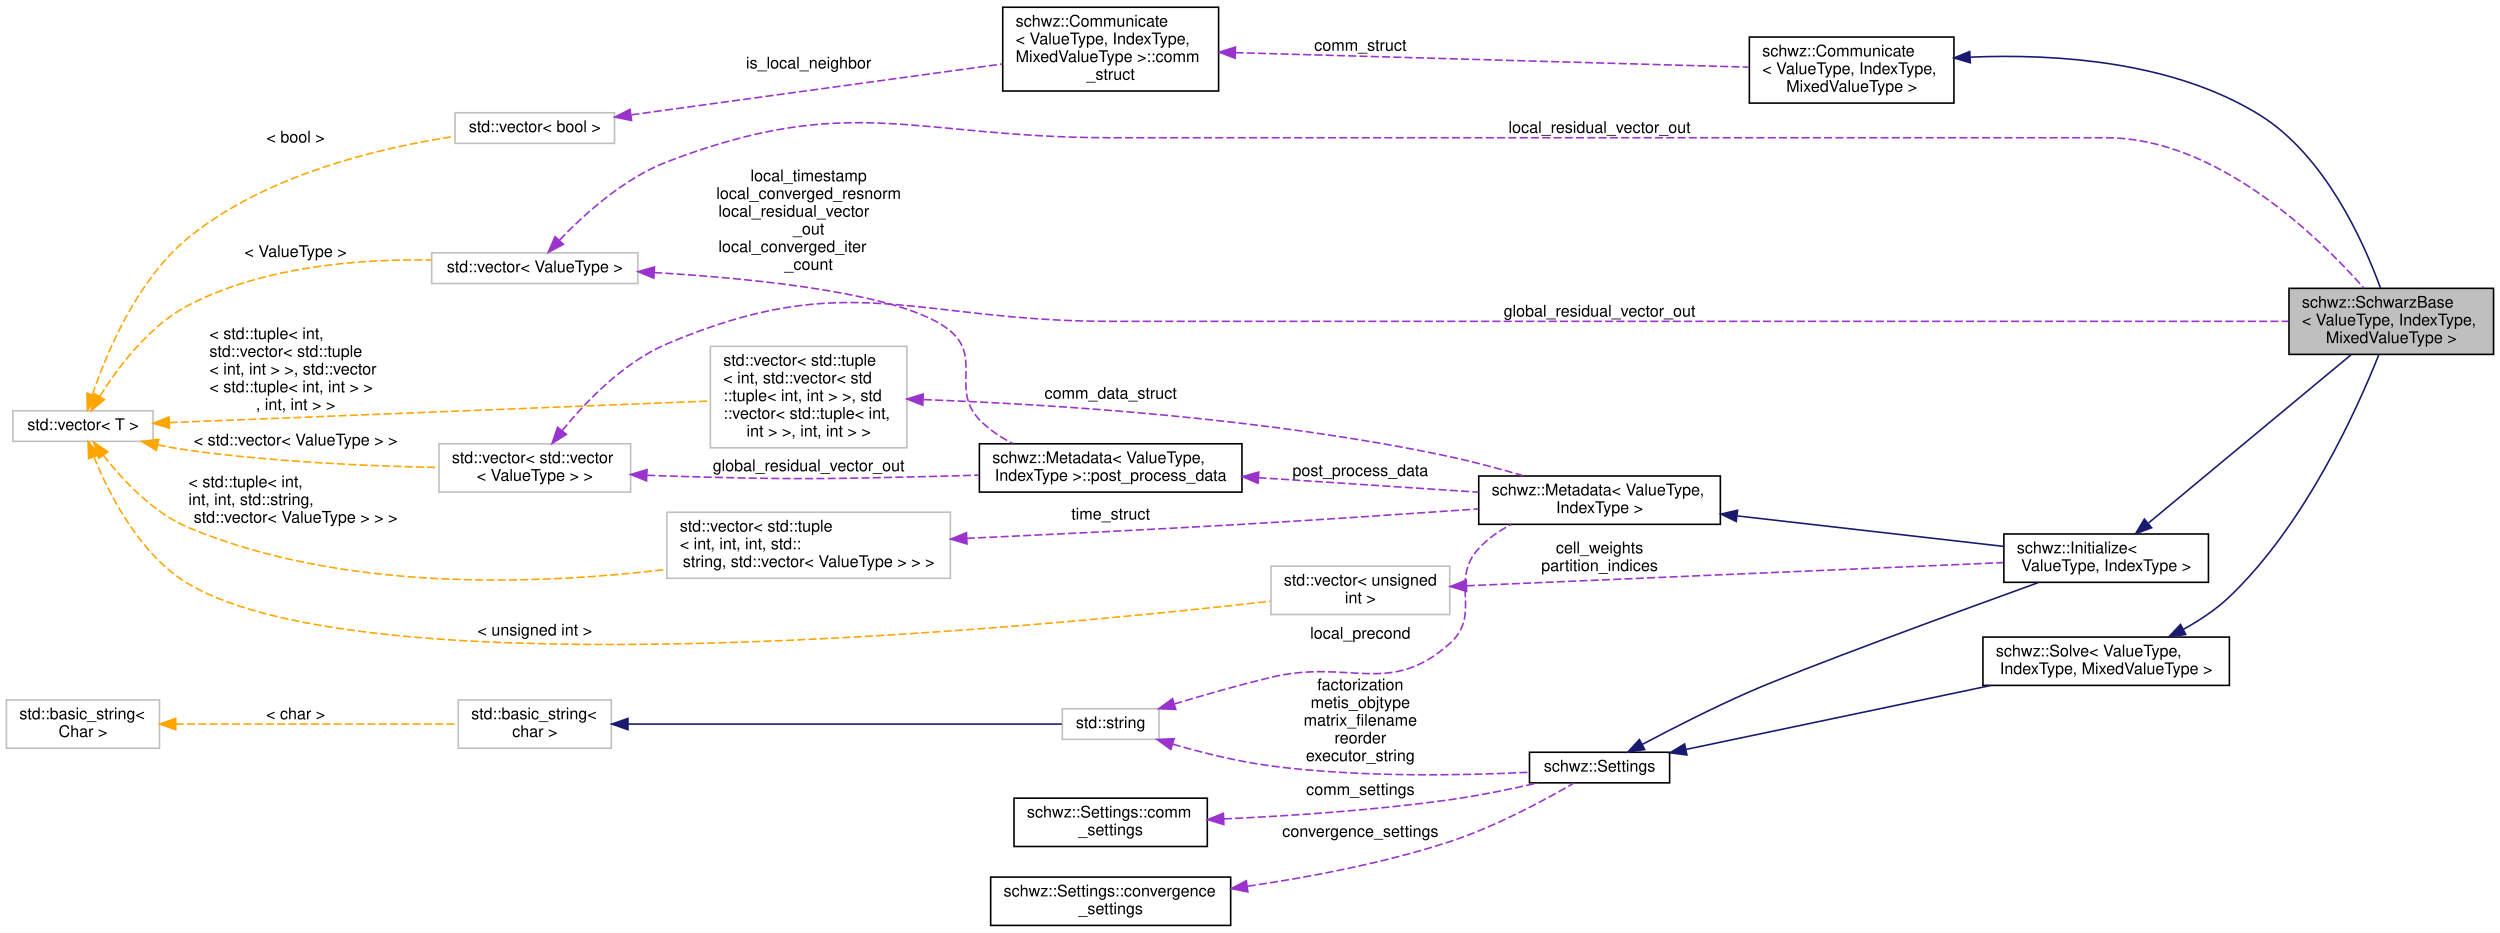
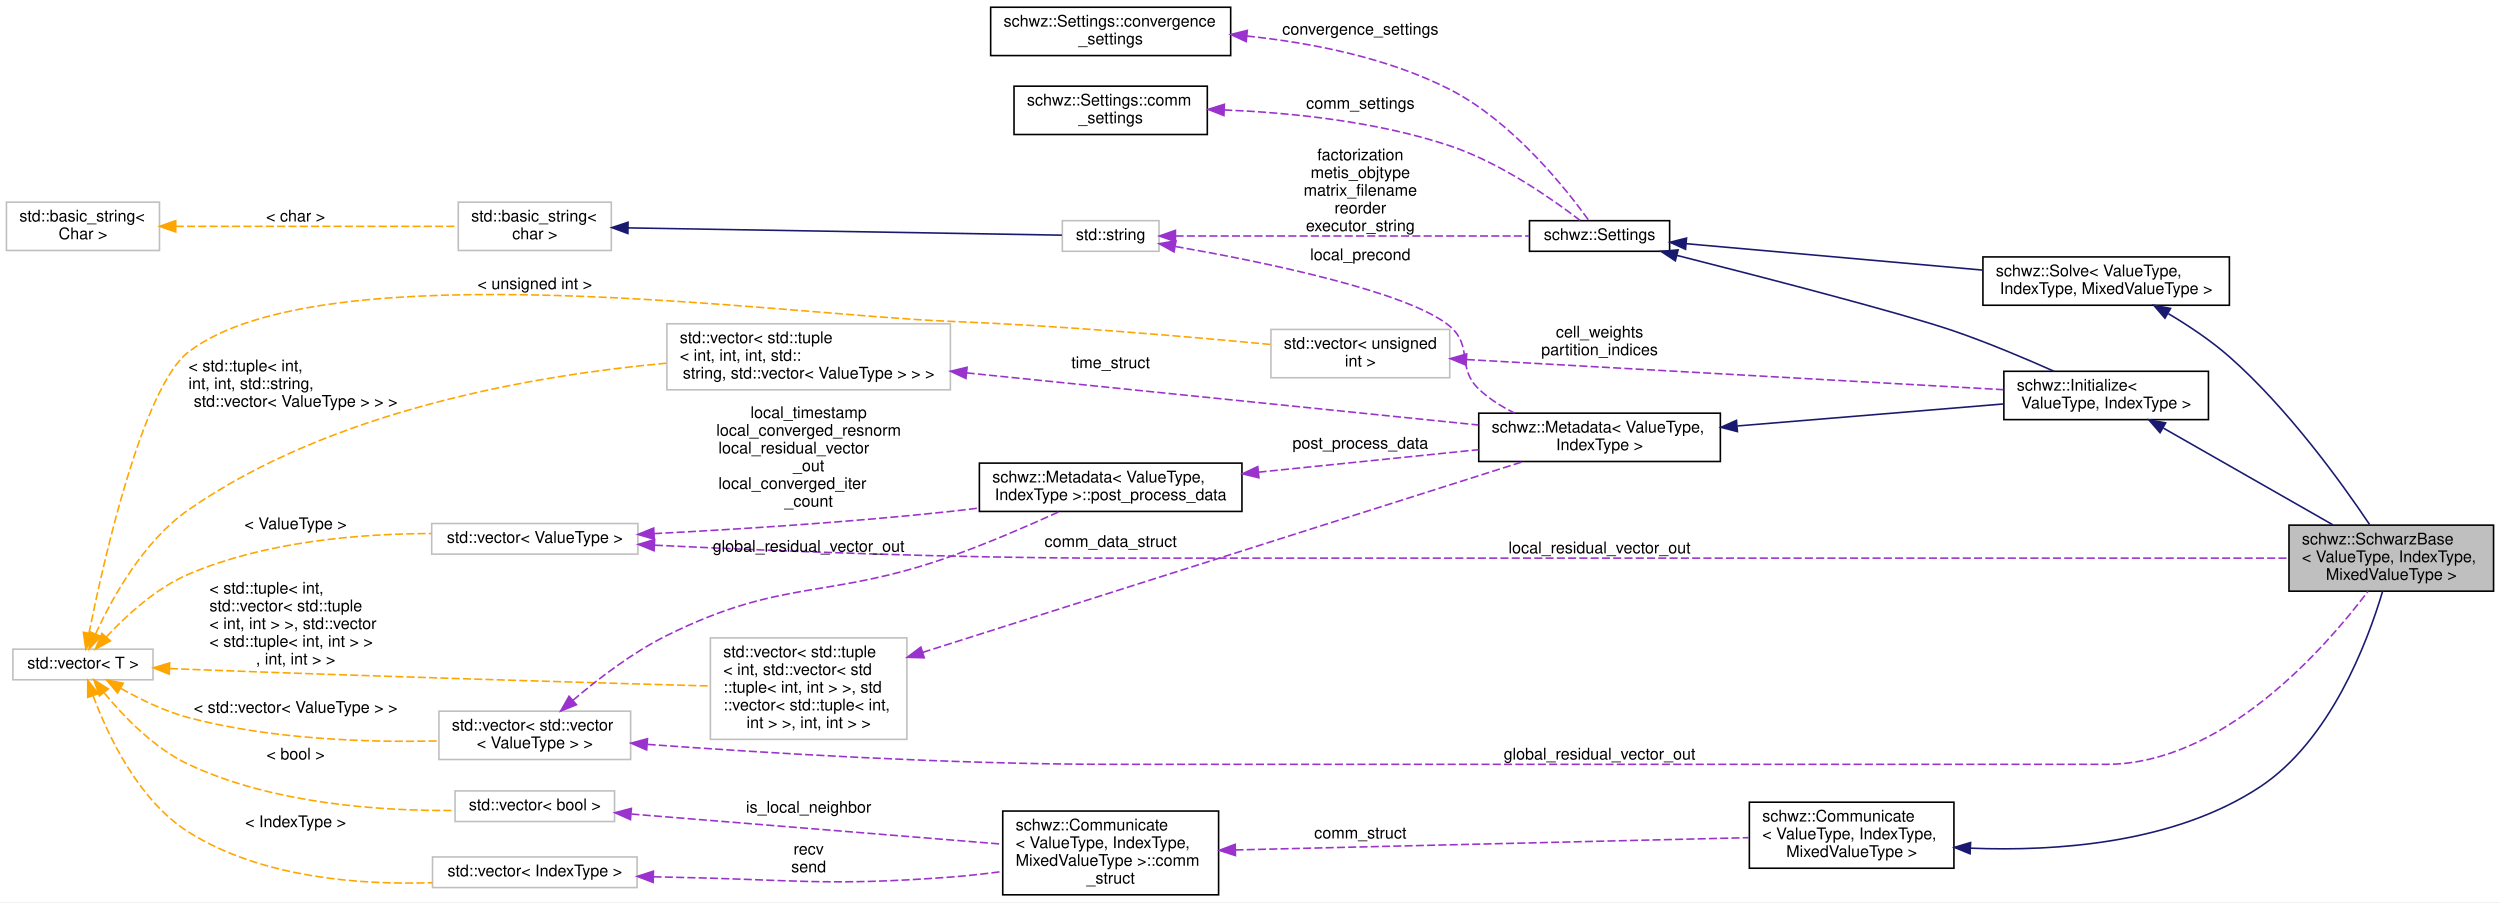
- <svg xmlns="http://www.w3.org/2000/svg" xmlns:xlink="http://www.w3.org/1999/xlink" width="1552pt" height="579pt" viewBox="0.00 0.00 1552.00 579.00">
-   <g id="graph0" class="graph" transform="scale(1 1) rotate(0) translate(4 575)">
-     <polygon fill="#ffffff" stroke="transparent" points="-4,4 -4,-575 1548,-575 1548,4 -4,4" />
+ <svg xmlns="http://www.w3.org/2000/svg" xmlns:xlink="http://www.w3.org/1999/xlink" width="1552pt" height="560pt" viewBox="0.00 0.00 1552.00 560.00">
+   <g id="graph0" class="graph" transform="scale(1 1) rotate(0) translate(4 556)">
+     <polygon fill="#ffffff" stroke="transparent" points="-4,4 -4,-556 1548,-556 1548,4 -4,4" />
    <g id="node1" class="node">
-       <polygon fill="#bfbfbf" stroke="#000000" points="1417,-355 1417,-396 1544,-396 1544,-355 1417,-355" />
-       <text text-anchor="start" x="1425" y="-384" font-family="Helvetica,sans-Serif" font-size="10.00" fill="#000000">schwz::SchwarzBase</text>
-       <text text-anchor="start" x="1425" y="-373" font-family="Helvetica,sans-Serif" font-size="10.00" fill="#000000">&lt; ValueType, IndexType,</text>
-       <text text-anchor="middle" x="1480.5" y="-362" font-family="Helvetica,sans-Serif" font-size="10.00" fill="#000000"> MixedValueType &gt;</text>
+       <polygon fill="#bfbfbf" stroke="#000000" points="1417,-189 1417,-230 1544,-230 1544,-189 1417,-189" />
+       <text text-anchor="start" x="1425" y="-218" font-family="Helvetica,sans-Serif" font-size="10.00" fill="#000000">schwz::SchwarzBase</text>
+       <text text-anchor="start" x="1425" y="-207" font-family="Helvetica,sans-Serif" font-size="10.00" fill="#000000">&lt; ValueType, IndexType,</text>
+       <text text-anchor="middle" x="1480.5" y="-196" font-family="Helvetica,sans-Serif" font-size="10.00" fill="#000000"> MixedValueType &gt;</text>
    </g>
    <g id="node2" class="node">
      <g id="a_node2">
        <a xlink:href="classschwz_1_1Initialize.html" target="_top" xlink:title="The initialization class that provides methods for initialization of the solver. ">
-           <polygon fill="#ffffff" stroke="#000000" points="1240,-213.5 1240,-243.5 1367,-243.5 1367,-213.5 1240,-213.5" />
-           <text text-anchor="start" x="1248" y="-231.5" font-family="Helvetica,sans-Serif" font-size="10.00" fill="#000000">schwz::Initialize&lt;</text>
-           <text text-anchor="middle" x="1303.5" y="-220.5" font-family="Helvetica,sans-Serif" font-size="10.00" fill="#000000"> ValueType, IndexType &gt;</text>
+           <polygon fill="#ffffff" stroke="#000000" points="1240,-295.5 1240,-325.5 1367,-325.5 1367,-295.5 1240,-295.5" />
+           <text text-anchor="start" x="1248" y="-313.5" font-family="Helvetica,sans-Serif" font-size="10.00" fill="#000000">schwz::Initialize&lt;</text>
+           <text text-anchor="middle" x="1303.5" y="-302.5" font-family="Helvetica,sans-Serif" font-size="10.00" fill="#000000"> ValueType, IndexType &gt;</text>
        </a>
      </g>
    </g>
    <g id="edge1" class="edge">
-       <path fill="none" stroke="#191970" d="M1329.84,-250.375C1363.765,-278.551 1422.307,-327.171 1455.546,-354.776" />
-       <polygon fill="#191970" stroke="#191970" points="1331.705,-247.374 1321.775,-243.678 1327.232,-252.76 1331.705,-247.374" />
+       <path fill="none" stroke="#191970" d="M1339.03,-290.226C1369.605,-272.779 1413.526,-247.717 1444.295,-230.159" />
+       <polygon fill="#191970" stroke="#191970" points="1336.949,-287.383 1329.999,-295.379 1340.419,-293.463 1336.949,-287.383" />
    </g>
    <g id="node3" class="node">
      <g id="a_node3">
        <a xlink:href="structschwz_1_1Settings.html" target="_top" xlink:title="The struct that contains the solver settings and the parameters to be set by the user. ">
-           <polygon fill="#ffffff" stroke="#000000" points="945.5,-89 945.5,-108 1032.5,-108 1032.5,-89 945.5,-89" />
-           <text text-anchor="middle" x="989" y="-96" font-family="Helvetica,sans-Serif" font-size="10.00" fill="#000000">schwz::Settings</text>
+           <polygon fill="#ffffff" stroke="#000000" points="945.5,-400 945.5,-419 1032.5,-419 1032.5,-400 945.5,-400" />
+           <text text-anchor="middle" x="989" y="-407" font-family="Helvetica,sans-Serif" font-size="10.00" fill="#000000">schwz::Settings</text>
        </a>
      </g>
    </g>
    <g id="edge2" class="edge">
-       <path fill="none" stroke="#191970" d="M1015.508,-112.872C1033.915,-122.609 1059.144,-135.478 1082,-145.5 1115.002,-159.971 1206.855,-193.609 1261.358,-213.333" />
-       <polygon fill="#191970" stroke="#191970" points="1017.023,-109.713 1006.552,-108.097 1013.73,-115.89 1017.023,-109.713" />
-     </g>
-     <g id="node20" class="node">
-       <g id="a_node20">
+       <path fill="none" stroke="#191970" d="M1037.025,-397.45C1091.663,-383.594 1177.405,-361.365 1209,-350.5 1230.059,-343.258 1253.083,-333.552 1271.132,-325.514" />
+       <polygon fill="#191970" stroke="#191970" points="1036.04,-394.088 1027.205,-399.935 1037.758,-400.875 1036.04,-394.088" />
+     </g>
+     <g id="node21" class="node">
+       <g id="a_node21">
        <a xlink:href="classschwz_1_1Solve.html" target="_top" xlink:title="The Solver class the provides the solver and the convergence checking methods. ">
-           <polygon fill="#ffffff" stroke="#000000" points="1227,-149.5 1227,-179.5 1380,-179.5 1380,-149.5 1227,-149.5" />
-           <text text-anchor="start" x="1235" y="-167.5" font-family="Helvetica,sans-Serif" font-size="10.00" fill="#000000">schwz::Solve&lt; ValueType,</text>
-           <text text-anchor="middle" x="1303.5" y="-156.5" font-family="Helvetica,sans-Serif" font-size="10.00" fill="#000000"> IndexType, MixedValueType &gt;</text>
-         </a>
-       </g>
-     </g>
-     <g id="edge26" class="edge">
-       <path fill="none" stroke="#191970" d="M1042.775,-109.785C1094.89,-120.722 1174.273,-137.381 1231.754,-149.444" />
-       <polygon fill="#191970" stroke="#191970" points="1043.236,-106.305 1032.73,-107.677 1041.798,-113.156 1043.236,-106.305" />
+           <polygon fill="#ffffff" stroke="#000000" points="1227,-366.5 1227,-396.5 1380,-396.5 1380,-366.5 1227,-366.5" />
+           <text text-anchor="start" x="1235" y="-384.5" font-family="Helvetica,sans-Serif" font-size="10.00" fill="#000000">schwz::Solve&lt; ValueType,</text>
+           <text text-anchor="middle" x="1303.5" y="-373.5" font-family="Helvetica,sans-Serif" font-size="10.00" fill="#000000"> IndexType, MixedValueType &gt;</text>
+         </a>
+       </g>
+     </g>
+     <g id="edge28" class="edge">
+       <path fill="none" stroke="#191970" d="M1042.819,-404.709C1093.476,-400.199 1169.869,-393.397 1226.879,-388.322" />
+       <polygon fill="#191970" stroke="#191970" points="1042.38,-401.234 1032.73,-405.607 1043.001,-408.206 1042.38,-401.234" />
    </g>
    <g id="node4" class="node">
      <g id="a_node4">
        <a xlink:href="structschwz_1_1Settings_1_1comm__settings.html" target="_top" xlink:title="The settings for the various available communication paradigms. ">
-           <polygon fill="#ffffff" stroke="#000000" points="625.5,-49.5 625.5,-79.5 745.5,-79.5 745.5,-49.5 625.5,-49.5" />
-           <text text-anchor="start" x="633.5" y="-67.5" font-family="Helvetica,sans-Serif" font-size="10.00" fill="#000000">schwz::Settings::comm</text>
-           <text text-anchor="middle" x="685.5" y="-56.5" font-family="Helvetica,sans-Serif" font-size="10.00" fill="#000000">_settings</text>
+           <polygon fill="#ffffff" stroke="#000000" points="625.5,-472.5 625.5,-502.5 745.5,-502.5 745.5,-472.5 625.5,-472.5" />
+           <text text-anchor="start" x="633.5" y="-490.5" font-family="Helvetica,sans-Serif" font-size="10.00" fill="#000000">schwz::Settings::comm</text>
+           <text text-anchor="middle" x="685.5" y="-479.5" font-family="Helvetica,sans-Serif" font-size="10.00" fill="#000000">_settings</text>
        </a>
      </g>
    </g>
    <g id="edge3" class="edge">
-       <path fill="none" stroke="#9a32cd" stroke-dasharray="5,2" d="M755.794,-66.618C796.831,-68.491 849.521,-71.992 896,-78.5 914.154,-81.042 934.05,-85.14 950.764,-88.966" />
-       <polygon fill="#9a32cd" stroke="#9a32cd" points="755.765,-63.114 745.622,-66.176 755.461,-70.107 755.765,-63.114" />
-       <text text-anchor="middle" x="840.5" y="-81.5" font-family="Helvetica,sans-Serif" font-size="10.00" fill="#000000"> comm_settings</text>
+       <path fill="none" stroke="#9a32cd" stroke-dasharray="5,2" d="M756.005,-487.753C797.676,-486.046 850.935,-480.588 896,-465.5 927.633,-454.909 959.982,-432.193 976.934,-419.182" />
+       <polygon fill="#9a32cd" stroke="#9a32cd" points="755.818,-484.257 745.945,-488.102 756.061,-491.253 755.818,-484.257" />
+       <text text-anchor="middle" x="840.5" y="-488.5" font-family="Helvetica,sans-Serif" font-size="10.00" fill="#000000"> comm_settings</text>
    </g>
    <g id="node5" class="node">
      <g id="a_node5">
        <a xlink:title="STL class. ">
-           <polygon fill="#ffffff" stroke="#bfbfbf" points="655.5,-116 655.5,-135 715.5,-135 715.5,-116 655.5,-116" />
-           <text text-anchor="middle" x="685.5" y="-123" font-family="Helvetica,sans-Serif" font-size="10.00" fill="#000000">std::string</text>
+           <polygon fill="#ffffff" stroke="#bfbfbf" points="655.5,-400 655.5,-419 715.5,-419 715.5,-400 655.5,-400" />
+           <text text-anchor="middle" x="685.5" y="-407" font-family="Helvetica,sans-Serif" font-size="10.00" fill="#000000">std::string</text>
        </a>
      </g>
    </g>
    <g id="edge4" class="edge">
-       <path fill="none" stroke="#9a32cd" stroke-dasharray="5,2" d="M723.993,-113.035C742.266,-107.741 764.536,-102.18 785,-99.5 839.958,-92.301 903.961,-93.53 945.41,-95.573" />
-       <polygon fill="#9a32cd" stroke="#9a32cd" points="722.873,-109.717 714.29,-115.928 724.873,-116.425 722.873,-109.717" />
-       <text text-anchor="middle" x="840.5" y="-146.5" font-family="Helvetica,sans-Serif" font-size="10.00" fill="#000000"> factorization</text>
-       <text text-anchor="middle" x="840.5" y="-135.5" font-family="Helvetica,sans-Serif" font-size="10.00" fill="#000000">metis_objtype</text>
-       <text text-anchor="middle" x="840.5" y="-124.5" font-family="Helvetica,sans-Serif" font-size="10.00" fill="#000000">matrix_filename</text>
-       <text text-anchor="middle" x="840.5" y="-113.5" font-family="Helvetica,sans-Serif" font-size="10.00" fill="#000000">reorder</text>
-       <text text-anchor="middle" x="840.5" y="-102.5" font-family="Helvetica,sans-Serif" font-size="10.00" fill="#000000">executor_string</text>
+       <path fill="none" stroke="#9a32cd" stroke-dasharray="5,2" d="M725.786,-409.5C782.776,-409.5 886.528,-409.5 945.314,-409.5" />
+       <polygon fill="#9a32cd" stroke="#9a32cd" points="725.71,-406 715.71,-409.5 725.71,-413 725.71,-406" />
+       <text text-anchor="middle" x="840.5" y="-456.5" font-family="Helvetica,sans-Serif" font-size="10.00" fill="#000000"> factorization</text>
+       <text text-anchor="middle" x="840.5" y="-445.5" font-family="Helvetica,sans-Serif" font-size="10.00" fill="#000000">metis_objtype</text>
+       <text text-anchor="middle" x="840.5" y="-434.5" font-family="Helvetica,sans-Serif" font-size="10.00" fill="#000000">matrix_filename</text>
+       <text text-anchor="middle" x="840.5" y="-423.5" font-family="Helvetica,sans-Serif" font-size="10.00" fill="#000000">reorder</text>
+       <text text-anchor="middle" x="840.5" y="-412.5" font-family="Helvetica,sans-Serif" font-size="10.00" fill="#000000">executor_string</text>
    </g>
    <g id="node9" class="node">
      <g id="a_node9">
        <a xlink:href="structschwz_1_1Metadata.html" target="_top" xlink:title="The solver metadata struct. ">
-           <polygon fill="#ffffff" stroke="#000000" points="914,-249.5 914,-279.5 1064,-279.5 1064,-249.5 914,-249.5" />
-           <text text-anchor="start" x="922" y="-267.5" font-family="Helvetica,sans-Serif" font-size="10.00" fill="#000000">schwz::Metadata&lt; ValueType,</text>
-           <text text-anchor="middle" x="989" y="-256.5" font-family="Helvetica,sans-Serif" font-size="10.00" fill="#000000"> IndexType &gt;</text>
+           <polygon fill="#ffffff" stroke="#000000" points="914,-269.5 914,-299.5 1064,-299.5 1064,-269.5 914,-269.5" />
+           <text text-anchor="start" x="922" y="-287.5" font-family="Helvetica,sans-Serif" font-size="10.00" fill="#000000">schwz::Metadata&lt; ValueType,</text>
+           <text text-anchor="middle" x="989" y="-276.5" font-family="Helvetica,sans-Serif" font-size="10.00" fill="#000000"> IndexType &gt;</text>
        </a>
      </g>
    </g>
    <g id="edge11" class="edge">
-       <path fill="none" stroke="#9a32cd" stroke-dasharray="5,2" d="M725.013,-137.969C743.176,-143.455 765.069,-149.722 785,-154.5 833.825,-166.205 858.614,-141.987 896,-175.5 916.414,-193.799 895.449,-214.314 914,-234.5 919.599,-240.592 926.6,-245.47 934.061,-249.369" />
-       <polygon fill="#9a32cd" stroke="#9a32cd" points="725.928,-134.589 715.342,-135.017 723.884,-141.284 725.928,-134.589" />
-       <text text-anchor="middle" x="840.5" y="-178.5" font-family="Helvetica,sans-Serif" font-size="10.00" fill="#000000"> local_precond</text>
+       <path fill="none" stroke="#9a32cd" stroke-dasharray="5,2" d="M725.778,-402.976C779.371,-393.604 870.358,-375.063 896,-353.5 910.611,-341.213 900.155,-327.644 914,-314.5 920.407,-308.417 928.203,-303.511 936.316,-299.571" />
+       <polygon fill="#9a32cd" stroke="#9a32cd" points="724.851,-399.584 715.588,-404.727 726.036,-406.483 724.851,-399.584" />
+       <text text-anchor="middle" x="840.5" y="-394.5" font-family="Helvetica,sans-Serif" font-size="10.00" fill="#000000"> local_precond</text>
    </g>
    <g id="node6" class="node">
-       <polygon fill="#ffffff" stroke="#bfbfbf" points="280.5,-110.5 280.5,-140.5 375.5,-140.5 375.5,-110.5 280.5,-110.5" />
-       <text text-anchor="start" x="288.5" y="-128.5" font-family="Helvetica,sans-Serif" font-size="10.00" fill="#000000">std::basic_string&lt;</text>
-       <text text-anchor="middle" x="328" y="-117.5" font-family="Helvetica,sans-Serif" font-size="10.00" fill="#000000"> char &gt;</text>
+       <polygon fill="#ffffff" stroke="#bfbfbf" points="280.5,-400.5 280.5,-430.5 375.5,-430.5 375.5,-400.5 280.5,-400.5" />
+       <text text-anchor="start" x="288.5" y="-418.5" font-family="Helvetica,sans-Serif" font-size="10.00" fill="#000000">std::basic_string&lt;</text>
+       <text text-anchor="middle" x="328" y="-407.5" font-family="Helvetica,sans-Serif" font-size="10.00" fill="#000000"> char &gt;</text>
    </g>
    <g id="edge5" class="edge">
-       <path fill="none" stroke="#191970" d="M385.845,-125.5C462.709,-125.5 595.715,-125.5 655.211,-125.5" />
-       <polygon fill="#191970" stroke="#191970" points="385.843,-122 375.843,-125.5 385.843,-129 385.843,-122" />
+       <path fill="none" stroke="#191970" d="M385.845,-414.529C462.709,-413.239 595.715,-411.007 655.211,-410.008" />
+       <polygon fill="#191970" stroke="#191970" points="385.783,-411.03 375.843,-414.697 385.9,-418.029 385.783,-411.03" />
    </g>
    <g id="node7" class="node">
      <g id="a_node7">
        <a xlink:title="STL class. ">
-           <polygon fill="#ffffff" stroke="#bfbfbf" points="0,-110.5 0,-140.5 95,-140.5 95,-110.5 0,-110.5" />
-           <text text-anchor="start" x="8" y="-128.5" font-family="Helvetica,sans-Serif" font-size="10.00" fill="#000000">std::basic_string&lt;</text>
-           <text text-anchor="middle" x="47.5" y="-117.5" font-family="Helvetica,sans-Serif" font-size="10.00" fill="#000000"> Char &gt;</text>
+           <polygon fill="#ffffff" stroke="#bfbfbf" points="0,-400.5 0,-430.5 95,-430.5 95,-400.5 0,-400.5" />
+           <text text-anchor="start" x="8" y="-418.5" font-family="Helvetica,sans-Serif" font-size="10.00" fill="#000000">std::basic_string&lt;</text>
+           <text text-anchor="middle" x="47.5" y="-407.5" font-family="Helvetica,sans-Serif" font-size="10.00" fill="#000000"> Char &gt;</text>
        </a>
      </g>
    </g>
    <g id="edge6" class="edge">
-       <path fill="none" stroke="#ffa500" stroke-dasharray="5,2" d="M105.094,-125.5C156.777,-125.5 231.742,-125.5 280.184,-125.5" />
-       <polygon fill="#ffa500" stroke="#ffa500" points="105.083,-122 95.083,-125.5 105.083,-129 105.083,-122" />
-       <text text-anchor="middle" x="179.5" y="-128.5" font-family="Helvetica,sans-Serif" font-size="10.00" fill="#000000"> &lt; char &gt;</text>
+       <path fill="none" stroke="#ffa500" stroke-dasharray="5,2" d="M105.094,-415.5C156.777,-415.5 231.742,-415.5 280.184,-415.5" />
+       <polygon fill="#ffa500" stroke="#ffa500" points="105.083,-412 95.083,-415.5 105.083,-419 105.083,-412" />
+       <text text-anchor="middle" x="179.5" y="-418.5" font-family="Helvetica,sans-Serif" font-size="10.00" fill="#000000"> &lt; char &gt;</text>
    </g>
    <g id="node8" class="node">
      <g id="a_node8">
        <a xlink:href="structschwz_1_1Settings_1_1convergence__settings.html" target="_top" xlink:title="The various convergence settings available. ">
-           <polygon fill="#ffffff" stroke="#000000" points="611,-.5 611,-30.5 760,-30.5 760,-.5 611,-.5" />
-           <text text-anchor="start" x="619" y="-18.5" font-family="Helvetica,sans-Serif" font-size="10.00" fill="#000000">schwz::Settings::convergence</text>
-           <text text-anchor="middle" x="685.5" y="-7.5" font-family="Helvetica,sans-Serif" font-size="10.00" fill="#000000">_settings</text>
+           <polygon fill="#ffffff" stroke="#000000" points="611,-521.5 611,-551.5 760,-551.5 760,-521.5 611,-521.5" />
+           <text text-anchor="start" x="619" y="-539.5" font-family="Helvetica,sans-Serif" font-size="10.00" fill="#000000">schwz::Settings::convergence</text>
+           <text text-anchor="middle" x="685.5" y="-528.5" font-family="Helvetica,sans-Serif" font-size="10.00" fill="#000000">_settings</text>
        </a>
      </g>
    </g>
    <g id="edge7" class="edge">
-       <path fill="none" stroke="#9a32cd" stroke-dasharray="5,2" d="M770.552,-24.822C809.431,-30.506 855.702,-39.295 896,-52.5 924.415,-61.811 955.083,-78.389 973.135,-88.894" />
-       <polygon fill="#9a32cd" stroke="#9a32cd" points="770.708,-21.309 760.316,-23.371 769.726,-28.24 770.708,-21.309" />
-       <text text-anchor="middle" x="840.5" y="-55.5" font-family="Helvetica,sans-Serif" font-size="10.00" fill="#000000"> convergence_settings</text>
+       <path fill="none" stroke="#9a32cd" stroke-dasharray="5,2" d="M770.032,-533.636C810.011,-529.448 857.338,-520.234 896,-500.5 935.234,-480.474 968.658,-438.157 982.358,-419.127" />
+       <polygon fill="#9a32cd" stroke="#9a32cd" points="769.656,-530.156 760.036,-534.596 770.325,-537.124 769.656,-530.156" />
+       <text text-anchor="middle" x="840.5" y="-534.5" font-family="Helvetica,sans-Serif" font-size="10.00" fill="#000000"> convergence_settings</text>
    </g>
    <g id="edge8" class="edge">
-       <path fill="none" stroke="#191970" d="M1074.579,-254.704C1126.763,-248.731 1192.342,-241.224 1239.92,-235.778" />
-       <polygon fill="#191970" stroke="#191970" points="1073.868,-251.262 1064.331,-255.877 1074.664,-258.217 1073.868,-251.262" />
+       <path fill="none" stroke="#191970" d="M1074.579,-291.575C1126.763,-295.889 1192.342,-301.31 1239.92,-305.244" />
+       <polygon fill="#191970" stroke="#191970" points="1074.585,-288.063 1064.331,-290.728 1074.008,-295.04 1074.585,-288.063" />
    </g>
    <g id="node10" class="node">
-       <polygon fill="#ffffff" stroke="#bfbfbf" points="410,-216 410,-257 586,-257 586,-216 410,-216" />
-       <text text-anchor="start" x="418" y="-245" font-family="Helvetica,sans-Serif" font-size="10.00" fill="#000000">std::vector&lt; std::tuple</text>
-       <text text-anchor="start" x="418" y="-234" font-family="Helvetica,sans-Serif" font-size="10.00" fill="#000000">&lt; int, int, int, std::</text>
-       <text text-anchor="middle" x="498" y="-223" font-family="Helvetica,sans-Serif" font-size="10.00" fill="#000000">string, std::vector&lt; ValueType &gt; &gt; &gt;</text>
+       <polygon fill="#ffffff" stroke="#bfbfbf" points="410,-314 410,-355 586,-355 586,-314 410,-314" />
+       <text text-anchor="start" x="418" y="-343" font-family="Helvetica,sans-Serif" font-size="10.00" fill="#000000">std::vector&lt; std::tuple</text>
+       <text text-anchor="start" x="418" y="-332" font-family="Helvetica,sans-Serif" font-size="10.00" fill="#000000">&lt; int, int, int, std::</text>
+       <text text-anchor="middle" x="498" y="-321" font-family="Helvetica,sans-Serif" font-size="10.00" fill="#000000">string, std::vector&lt; ValueType &gt; &gt; &gt;</text>
    </g>
    <g id="edge9" class="edge">
-       <path fill="none" stroke="#9a32cd" stroke-dasharray="5,2" d="M596.186,-240.792C647.156,-243.136 710.44,-246.223 767,-249.5 815.881,-252.332 870.78,-256.037 913.754,-259.056" />
-       <polygon fill="#9a32cd" stroke="#9a32cd" points="596.311,-237.295 586.161,-240.334 595.991,-244.287 596.311,-237.295" />
-       <text text-anchor="middle" x="685.5" y="-252.5" font-family="Helvetica,sans-Serif" font-size="10.00" fill="#000000"> time_struct</text>
+       <path fill="none" stroke="#9a32cd" stroke-dasharray="5,2" d="M596.107,-324.51C689.675,-314.981 828.599,-300.834 913.731,-292.165" />
+       <polygon fill="#9a32cd" stroke="#9a32cd" points="595.658,-321.037 586.064,-325.532 596.367,-328.001 595.658,-321.037" />
+       <text text-anchor="middle" x="685.5" y="-327.5" font-family="Helvetica,sans-Serif" font-size="10.00" fill="#000000"> time_struct</text>
    </g>
    <g id="node11" class="node">
      <g id="a_node11">
        <a xlink:title="STL class. ">
-           <polygon fill="#ffffff" stroke="#bfbfbf" points="4,-301 4,-320 91,-320 91,-301 4,-301" />
-           <text text-anchor="middle" x="47.5" y="-308" font-family="Helvetica,sans-Serif" font-size="10.00" fill="#000000">std::vector&lt; T &gt;</text>
+           <polygon fill="#ffffff" stroke="#bfbfbf" points="4,-134 4,-153 91,-153 91,-134 4,-134" />
+           <text text-anchor="middle" x="47.5" y="-141" font-family="Helvetica,sans-Serif" font-size="10.00" fill="#000000">std::vector&lt; T &gt;</text>
        </a>
      </g>
    </g>
    <g id="edge10" class="edge">
-       <path fill="none" stroke="#ffa500" stroke-dasharray="5,2" d="M60.165,-292.391C71.905,-277.287 90.865,-256.787 113,-247.5 208.419,-207.466 329.161,-211.813 409.744,-221.514" />
-       <polygon fill="#ffa500" stroke="#ffa500" points="57.269,-290.421 54.117,-300.536 62.889,-294.594 57.269,-290.421" />
-       <text text-anchor="start" x="113" y="-272.5" font-family="Helvetica,sans-Serif" font-size="10.00" fill="#000000"> &lt; std::tuple&lt; int,</text>
-       <text text-anchor="start" x="113" y="-261.5" font-family="Helvetica,sans-Serif" font-size="10.00" fill="#000000"> int, int, std::string,</text>
-       <text text-anchor="middle" x="179.5" y="-250.5" font-family="Helvetica,sans-Serif" font-size="10.00" fill="#000000"> std::vector&lt; ValueType &gt; &gt; &gt;</text>
+       <path fill="none" stroke="#ffa500" stroke-dasharray="5,2" d="M55.312,-162.408C65.371,-184.357 84.959,-220.027 113,-239.5 201.779,-301.152 326.469,-322.915 409.632,-330.527" />
+       <polygon fill="#ffa500" stroke="#ffa500" points="58.469,-160.89 51.255,-153.131 52.056,-163.696 58.469,-160.89" />
+       <text text-anchor="start" x="113" y="-325.5" font-family="Helvetica,sans-Serif" font-size="10.00" fill="#000000"> &lt; std::tuple&lt; int,</text>
+       <text text-anchor="start" x="113" y="-314.5" font-family="Helvetica,sans-Serif" font-size="10.00" fill="#000000"> int, int, std::string,</text>
+       <text text-anchor="middle" x="179.5" y="-303.5" font-family="Helvetica,sans-Serif" font-size="10.00" fill="#000000"> std::vector&lt; ValueType &gt; &gt; &gt;</text>
    </g>
    <g id="node13" class="node">
-       <polygon fill="#ffffff" stroke="#bfbfbf" points="264,-399 264,-418 392,-418 392,-399 264,-399" />
-       <text text-anchor="middle" x="328" y="-406" font-family="Helvetica,sans-Serif" font-size="10.00" fill="#000000">std::vector&lt; ValueType &gt;</text>
+       <polygon fill="#ffffff" stroke="#bfbfbf" points="264,-212 264,-231 392,-231 392,-212 264,-212" />
+       <text text-anchor="middle" x="328" y="-219" font-family="Helvetica,sans-Serif" font-size="10.00" fill="#000000">std::vector&lt; ValueType &gt;</text>
    </g>
    <g id="edge14" class="edge">
-       <path fill="none" stroke="#ffa500" stroke-dasharray="5,2" d="M57.984,-329.022C69.14,-346.801 88.544,-372.776 113,-385.5 159.456,-409.67 219.124,-414.328 263.811,-413.562" />
-       <polygon fill="#ffa500" stroke="#ffa500" points="60.796,-326.905 52.655,-320.124 54.79,-330.501 60.796,-326.905" />
-       <text text-anchor="middle" x="179.5" y="-415.5" font-family="Helvetica,sans-Serif" font-size="10.00" fill="#000000"> &lt; ValueType &gt;</text>
+       <path fill="none" stroke="#ffa500" stroke-dasharray="5,2" d="M61.916,-160.494C74.085,-173.567 92.728,-190.817 113,-199.5 160.77,-219.96 219.781,-224.721 263.888,-224.781" />
+       <polygon fill="#ffa500" stroke="#ffa500" points="64.495,-158.127 55.219,-153.008 59.278,-162.795 64.495,-158.127" />
+       <text text-anchor="middle" x="179.5" y="-227.5" font-family="Helvetica,sans-Serif" font-size="10.00" fill="#000000"> &lt; ValueType &gt;</text>
    </g>
    <g id="node14" class="node">
-       <polygon fill="#ffffff" stroke="#bfbfbf" points="268.5,-269.5 268.5,-299.5 387.5,-299.5 387.5,-269.5 268.5,-269.5" />
-       <text text-anchor="start" x="276.5" y="-287.5" font-family="Helvetica,sans-Serif" font-size="10.00" fill="#000000">std::vector&lt; std::vector</text>
-       <text text-anchor="middle" x="328" y="-276.5" font-family="Helvetica,sans-Serif" font-size="10.00" fill="#000000">&lt; ValueType &gt; &gt;</text>
+       <polygon fill="#ffffff" stroke="#bfbfbf" points="268.5,-84.5 268.5,-114.5 387.5,-114.5 387.5,-84.5 268.5,-84.5" />
+       <text text-anchor="start" x="276.5" y="-102.5" font-family="Helvetica,sans-Serif" font-size="10.00" fill="#000000">std::vector&lt; std::vector</text>
+       <text text-anchor="middle" x="328" y="-91.5" font-family="Helvetica,sans-Serif" font-size="10.00" fill="#000000">&lt; ValueType &gt; &gt;</text>
    </g>
    <g id="edge16" class="edge">
-       <path fill="none" stroke="#ffa500" stroke-dasharray="5,2" d="M93.898,-298.827C100.284,-297.528 106.782,-296.364 113,-295.5 165.197,-288.244 225.118,-285.644 268.42,-284.772" />
-       <polygon fill="#ffa500" stroke="#ffa500" points="93.052,-295.429 84.013,-300.957 94.525,-302.272 93.052,-295.429" />
-       <text text-anchor="middle" x="179.5" y="-298.5" font-family="Helvetica,sans-Serif" font-size="10.00" fill="#000000"> &lt; std::vector&lt; ValueType &gt; &gt;</text>
+       <path fill="none" stroke="#ffa500" stroke-dasharray="5,2" d="M71.069,-128.621C83.132,-121.801 98.334,-114.384 113,-110.5 164.123,-96.96 224.417,-95.027 268.125,-96.007" />
+       <polygon fill="#ffa500" stroke="#ffa500" points="68.976,-125.792 62.138,-133.884 72.53,-131.822 68.976,-125.792" />
+       <text text-anchor="middle" x="179.5" y="-113.5" font-family="Helvetica,sans-Serif" font-size="10.00" fill="#000000"> &lt; std::vector&lt; ValueType &gt; &gt;</text>
    </g>
    <g id="node15" class="node">
-       <polygon fill="#ffffff" stroke="#bfbfbf" points="437,-297 437,-360 559,-360 559,-297 437,-297" />
-       <text text-anchor="start" x="445" y="-348" font-family="Helvetica,sans-Serif" font-size="10.00" fill="#000000">std::vector&lt; std::tuple</text>
-       <text text-anchor="start" x="445" y="-337" font-family="Helvetica,sans-Serif" font-size="10.00" fill="#000000">&lt; int, std::vector&lt; std</text>
-       <text text-anchor="start" x="445" y="-326" font-family="Helvetica,sans-Serif" font-size="10.00" fill="#000000">::tuple&lt; int, int &gt; &gt;, std</text>
-       <text text-anchor="start" x="445" y="-315" font-family="Helvetica,sans-Serif" font-size="10.00" fill="#000000">::vector&lt; std::tuple&lt; int,</text>
-       <text text-anchor="middle" x="498" y="-304" font-family="Helvetica,sans-Serif" font-size="10.00" fill="#000000"> int &gt; &gt;, int, int &gt; &gt;</text>
+       <polygon fill="#ffffff" stroke="#bfbfbf" points="437,-97 437,-160 559,-160 559,-97 437,-97" />
+       <text text-anchor="start" x="445" y="-148" font-family="Helvetica,sans-Serif" font-size="10.00" fill="#000000">std::vector&lt; std::tuple</text>
+       <text text-anchor="start" x="445" y="-137" font-family="Helvetica,sans-Serif" font-size="10.00" fill="#000000">&lt; int, std::vector&lt; std</text>
+       <text text-anchor="start" x="445" y="-126" font-family="Helvetica,sans-Serif" font-size="10.00" fill="#000000">::tuple&lt; int, int &gt; &gt;, std</text>
+       <text text-anchor="start" x="445" y="-115" font-family="Helvetica,sans-Serif" font-size="10.00" fill="#000000">::vector&lt; std::tuple&lt; int,</text>
+       <text text-anchor="middle" x="498" y="-104" font-family="Helvetica,sans-Serif" font-size="10.00" fill="#000000"> int &gt; &gt;, int, int &gt; &gt;</text>
    </g>
    <g id="edge18" class="edge">
-       <path fill="none" stroke="#ffa500" stroke-dasharray="5,2" d="M101.232,-312.647C185.525,-316.015 348.344,-322.52 436.947,-326.061" />
-       <polygon fill="#ffa500" stroke="#ffa500" points="101.237,-309.144 91.105,-312.242 100.957,-316.139 101.237,-309.144" />
-       <text text-anchor="start" x="126" y="-364.5" font-family="Helvetica,sans-Serif" font-size="10.00" fill="#000000"> &lt; std::tuple&lt; int,</text>
-       <text text-anchor="start" x="126" y="-353.5" font-family="Helvetica,sans-Serif" font-size="10.00" fill="#000000"> std::vector&lt; std::tuple</text>
-       <text text-anchor="start" x="126" y="-342.5" font-family="Helvetica,sans-Serif" font-size="10.00" fill="#000000">&lt; int, int &gt; &gt;, std::vector</text>
-       <text text-anchor="start" x="126" y="-331.5" font-family="Helvetica,sans-Serif" font-size="10.00" fill="#000000">&lt; std::tuple&lt; int, int &gt; &gt;</text>
-       <text text-anchor="middle" x="179.5" y="-320.5" font-family="Helvetica,sans-Serif" font-size="10.00" fill="#000000">, int, int &gt; &gt;</text>
+       <path fill="none" stroke="#ffa500" stroke-dasharray="5,2" d="M101.493,-140.965C105.386,-140.801 109.253,-140.644 113,-140.5 227.435,-136.096 361.051,-132.214 436.978,-130.127" />
+       <polygon fill="#ffa500" stroke="#ffa500" points="101.024,-137.482 91.185,-141.41 101.327,-144.475 101.024,-137.482" />
+       <text text-anchor="start" x="126" y="-187.5" font-family="Helvetica,sans-Serif" font-size="10.00" fill="#000000"> &lt; std::tuple&lt; int,</text>
+       <text text-anchor="start" x="126" y="-176.5" font-family="Helvetica,sans-Serif" font-size="10.00" fill="#000000"> std::vector&lt; std::tuple</text>
+       <text text-anchor="start" x="126" y="-165.5" font-family="Helvetica,sans-Serif" font-size="10.00" fill="#000000">&lt; int, int &gt; &gt;, std::vector</text>
+       <text text-anchor="start" x="126" y="-154.5" font-family="Helvetica,sans-Serif" font-size="10.00" fill="#000000">&lt; std::tuple&lt; int, int &gt; &gt;</text>
+       <text text-anchor="middle" x="179.5" y="-143.5" font-family="Helvetica,sans-Serif" font-size="10.00" fill="#000000">, int, int &gt; &gt;</text>
    </g>
    <g id="node16" class="node">
-       <polygon fill="#ffffff" stroke="#bfbfbf" points="785,-193.5 785,-223.5 896,-223.5 896,-193.5 785,-193.5" />
-       <text text-anchor="start" x="793" y="-211.5" font-family="Helvetica,sans-Serif" font-size="10.00" fill="#000000">std::vector&lt; unsigned</text>
-       <text text-anchor="middle" x="840.5" y="-200.5" font-family="Helvetica,sans-Serif" font-size="10.00" fill="#000000"> int &gt;</text>
+       <polygon fill="#ffffff" stroke="#bfbfbf" points="785,-321.5 785,-351.5 896,-351.5 896,-321.5 785,-321.5" />
+       <text text-anchor="start" x="793" y="-339.5" font-family="Helvetica,sans-Serif" font-size="10.00" fill="#000000">std::vector&lt; unsigned</text>
+       <text text-anchor="middle" x="840.5" y="-328.5" font-family="Helvetica,sans-Serif" font-size="10.00" fill="#000000"> int &gt;</text>
    </g>
    <g id="edge20" class="edge">
-       <path fill="none" stroke="#ffa500" stroke-dasharray="5,2" d="M54.289,-291.435C63.612,-268.359 82.75,-230.377 113,-212.5 225.949,-145.751 634.687,-184.704 784.749,-201.759" />
-       <polygon fill="#ffa500" stroke="#ffa500" points="50.987,-290.272 50.691,-300.863 57.527,-292.768 50.987,-290.272" />
-       <text text-anchor="middle" x="328" y="-180.5" font-family="Helvetica,sans-Serif" font-size="10.00" fill="#000000"> &lt; unsigned int &gt;</text>
+       <path fill="none" stroke="#ffa500" stroke-dasharray="5,2" d="M51.226,-162.909C60.228,-207.608 84.532,-315.654 113,-337.5 196.455,-401.542 480.885,-360.624 586,-356.5 654.644,-353.807 733.462,-347.043 784.97,-342.125" />
+       <polygon fill="#ffa500" stroke="#ffa500" points="54.641,-162.136 49.274,-153.001 47.773,-163.489 54.641,-162.136" />
+       <text text-anchor="middle" x="328" y="-376.5" font-family="Helvetica,sans-Serif" font-size="10.00" fill="#000000"> &lt; unsigned int &gt;</text>
    </g>
    <g id="node19" class="node">
-       <polygon fill="#ffffff" stroke="#bfbfbf" points="278.5,-486 278.5,-505 377.5,-505 377.5,-486 278.5,-486" />
-       <text text-anchor="middle" x="328" y="-493" font-family="Helvetica,sans-Serif" font-size="10.00" fill="#000000">std::vector&lt; bool &gt;</text>
+       <polygon fill="#ffffff" stroke="#bfbfbf" points="264.5,-5 264.5,-24 391.5,-24 391.5,-5 264.5,-5" />
+       <text text-anchor="middle" x="328" y="-12" font-family="Helvetica,sans-Serif" font-size="10.00" fill="#000000">std::vector&lt; IndexType &gt;</text>
    </g>
    <g id="edge24" class="edge">
-       <path fill="none" stroke="#ffa500" stroke-dasharray="5,2" d="M53.403,-330.113C62.211,-356.095 81.252,-401.649 113,-427.5 160.813,-466.433 231.174,-483.199 278.241,-490.337" />
-       <polygon fill="#ffa500" stroke="#ffa500" points="56.638,-328.74 50.247,-320.29 49.973,-330.881 56.638,-328.74" />
-       <text text-anchor="middle" x="179.5" y="-486.5" font-family="Helvetica,sans-Serif" font-size="10.00" fill="#000000"> &lt; bool &gt;</text>
+       <path fill="none" stroke="#ffa500" stroke-dasharray="5,2" d="M53.788,-124.144C62.759,-99.919 81.705,-59.219 113,-39.5 157.987,-11.154 218.928,-6.506 264.442,-8.018" />
+       <polygon fill="#ffa500" stroke="#ffa500" points="50.445,-123.1 50.452,-133.695 57.054,-125.408 50.445,-123.1" />
+       <text text-anchor="middle" x="179.5" y="-42.5" font-family="Helvetica,sans-Serif" font-size="10.00" fill="#000000"> &lt; IndexType &gt;</text>
+     </g>
+     <g id="node20" class="node">
+       <polygon fill="#ffffff" stroke="#bfbfbf" points="278.5,-46 278.5,-65 377.5,-65 377.5,-46 278.5,-46" />
+       <text text-anchor="middle" x="328" y="-53" font-family="Helvetica,sans-Serif" font-size="10.00" fill="#000000">std::vector&lt; bool &gt;</text>
+     </g>
+     <g id="edge26" class="edge">
+       <path fill="none" stroke="#ffa500" stroke-dasharray="5,2" d="M60.784,-125.758C72.727,-111.243 91.64,-91.534 113,-81.5 165.577,-56.802 233.002,-52.445 278.202,-52.873" />
+       <polygon fill="#ffa500" stroke="#ffa500" points="57.735,-123.972 54.289,-133.991 63.231,-128.308 57.735,-123.972" />
+       <text text-anchor="middle" x="179.5" y="-84.5" font-family="Helvetica,sans-Serif" font-size="10.00" fill="#000000"> &lt; bool &gt;</text>
    </g>
    <g id="node12" class="node">
      <g id="a_node12">
        <a xlink:href="structschwz_1_1Metadata_1_1post__process__data.html" target="_top" xlink:title="The struct used for storing data for post-processing. ">
-           <polygon fill="#ffffff" stroke="#000000" points="604,-269.5 604,-299.5 767,-299.5 767,-269.5 604,-269.5" />
-           <text text-anchor="start" x="612" y="-287.5" font-family="Helvetica,sans-Serif" font-size="10.00" fill="#000000">schwz::Metadata&lt; ValueType,</text>
-           <text text-anchor="middle" x="685.5" y="-276.5" font-family="Helvetica,sans-Serif" font-size="10.00" fill="#000000"> IndexType &gt;::post_process_data</text>
+           <polygon fill="#ffffff" stroke="#000000" points="604,-238.5 604,-268.5 767,-268.5 767,-238.5 604,-238.5" />
+           <text text-anchor="start" x="612" y="-256.5" font-family="Helvetica,sans-Serif" font-size="10.00" fill="#000000">schwz::Metadata&lt; ValueType,</text>
+           <text text-anchor="middle" x="685.5" y="-245.5" font-family="Helvetica,sans-Serif" font-size="10.00" fill="#000000"> IndexType &gt;::post_process_data</text>
        </a>
      </g>
    </g>
    <g id="edge12" class="edge">
-       <path fill="none" stroke="#9a32cd" stroke-dasharray="5,2" d="M777.289,-278.451C820.98,-275.572 872.573,-272.172 913.889,-269.45" />
-       <polygon fill="#9a32cd" stroke="#9a32cd" points="776.98,-274.964 767.232,-279.114 777.44,-281.949 776.98,-274.964" />
-       <text text-anchor="middle" x="840.5" y="-279.5" font-family="Helvetica,sans-Serif" font-size="10.00" fill="#000000"> post_process_data</text>
-     </g>
-     <g id="edge27" class="edge">
-       <path fill="none" stroke="#9a32cd" stroke-dasharray="5,2" d="M343.376,-425.964C358.537,-441.823 383.263,-464.251 410,-474.5 524.502,-518.391 562.874,-489.5 685.5,-489.5 685.5,-489.5 685.5,-489.5 1303.5,-489.5 1371.668,-489.5 1434.453,-428.996 1463.519,-396.144" />
-       <polygon fill="#9a32cd" stroke="#9a32cd" points="345.716,-423.34 336.36,-418.369 340.574,-428.09 345.716,-423.34" />
-       <text text-anchor="middle" x="989" y="-492.5" font-family="Helvetica,sans-Serif" font-size="10.00" fill="#000000"> local_residual_vector_out</text>
+       <path fill="none" stroke="#9a32cd" stroke-dasharray="5,2" d="M777.289,-262.875C820.98,-267.338 872.573,-272.608 913.889,-276.828" />
+       <polygon fill="#9a32cd" stroke="#9a32cd" points="777.536,-259.382 767.232,-261.848 776.824,-266.346 777.536,-259.382" />
+       <text text-anchor="middle" x="840.5" y="-277.5" font-family="Helvetica,sans-Serif" font-size="10.00" fill="#000000"> post_process_data</text>
+     </g>
+     <g id="edge29" class="edge">
+       <path fill="none" stroke="#9a32cd" stroke-dasharray="5,2" d="M402.604,-217.538C474.909,-214.042 587.689,-209.5 685.5,-209.5 685.5,-209.5 685.5,-209.5 1303.5,-209.5 1340.99,-209.5 1382.946,-209.5 1416.597,-209.5" />
+       <polygon fill="#9a32cd" stroke="#9a32cd" points="402.053,-214.06 392.236,-218.045 402.396,-221.052 402.053,-214.06" />
+       <text text-anchor="middle" x="989" y="-212.5" font-family="Helvetica,sans-Serif" font-size="10.00" fill="#000000"> local_residual_vector_out</text>
    </g>
    <g id="edge13" class="edge">
-       <path fill="none" stroke="#9a32cd" stroke-dasharray="5,2" d="M402.104,-405.798C468.307,-401.899 558.904,-392.428 586,-369.5 605.634,-352.886 586.147,-333.015 604,-314.5 609.861,-308.422 617.057,-303.567 624.725,-299.692" />
-       <polygon fill="#9a32cd" stroke="#9a32cd" points="401.902,-402.303 392.113,-406.355 402.292,-409.292 401.902,-402.303" />
-       <text text-anchor="middle" x="498" y="-462.5" font-family="Helvetica,sans-Serif" font-size="10.00" fill="#000000"> local_timestamp</text>
-       <text text-anchor="middle" x="498" y="-451.5" font-family="Helvetica,sans-Serif" font-size="10.00" fill="#000000">local_converged_resnorm</text>
-       <text text-anchor="start" x="442" y="-440.5" font-family="Helvetica,sans-Serif" font-size="10.00" fill="#000000">local_residual_vector</text>
-       <text text-anchor="middle" x="498" y="-429.5" font-family="Helvetica,sans-Serif" font-size="10.00" fill="#000000">_out</text>
-       <text text-anchor="start" x="442" y="-418.5" font-family="Helvetica,sans-Serif" font-size="10.00" fill="#000000">local_converged_iter</text>
-       <text text-anchor="middle" x="498" y="-407.5" font-family="Helvetica,sans-Serif" font-size="10.00" fill="#000000">_count</text>
-     </g>
-     <g id="edge28" class="edge">
-       <path fill="none" stroke="#9a32cd" stroke-dasharray="5,2" d="M344.922,-307.581C359.791,-325.839 383.198,-350.093 410,-361.5 522.811,-409.511 562.898,-375.5 685.5,-375.5 685.5,-375.5 685.5,-375.5 1303.5,-375.5 1340.99,-375.5 1382.946,-375.5 1416.597,-375.5" />
-       <polygon fill="#9a32cd" stroke="#9a32cd" points="347.642,-305.378 338.709,-299.682 342.14,-309.706 347.642,-305.378" />
-       <text text-anchor="middle" x="989" y="-378.5" font-family="Helvetica,sans-Serif" font-size="10.00" fill="#000000"> global_residual_vector_out</text>
+       <path fill="none" stroke="#9a32cd" stroke-dasharray="5,2" d="M402.081,-224.732C453.728,-227.388 524.182,-231.816 586,-238.5 591.818,-239.129 597.818,-239.851 603.851,-240.629" />
+       <polygon fill="#9a32cd" stroke="#9a32cd" points="402.174,-221.232 392.01,-224.224 401.821,-228.223 402.174,-221.232" />
+       <text text-anchor="middle" x="498" y="-296.5" font-family="Helvetica,sans-Serif" font-size="10.00" fill="#000000"> local_timestamp</text>
+       <text text-anchor="middle" x="498" y="-285.5" font-family="Helvetica,sans-Serif" font-size="10.00" fill="#000000">local_converged_resnorm</text>
+       <text text-anchor="start" x="442" y="-274.5" font-family="Helvetica,sans-Serif" font-size="10.00" fill="#000000">local_residual_vector</text>
+       <text text-anchor="middle" x="498" y="-263.5" font-family="Helvetica,sans-Serif" font-size="10.00" fill="#000000">_out</text>
+       <text text-anchor="start" x="442" y="-252.5" font-family="Helvetica,sans-Serif" font-size="10.00" fill="#000000">local_converged_iter</text>
+       <text text-anchor="middle" x="498" y="-241.5" font-family="Helvetica,sans-Serif" font-size="10.00" fill="#000000">_count</text>
+     </g>
+     <g id="edge30" class="edge">
+       <path fill="none" stroke="#9a32cd" stroke-dasharray="5,2" d="M398.036,-93.888C470.072,-88.605 585.547,-81.5 685.5,-81.5 685.5,-81.5 685.5,-81.5 1303.5,-81.5 1375.932,-81.5 1438.81,-152.752 1466.071,-188.935" />
+       <polygon fill="#9a32cd" stroke="#9a32cd" points="397.443,-90.422 387.729,-94.653 397.961,-97.403 397.443,-90.422" />
+       <text text-anchor="middle" x="989" y="-84.5" font-family="Helvetica,sans-Serif" font-size="10.00" fill="#000000"> global_residual_vector_out</text>
    </g>
    <g id="edge15" class="edge">
-       <path fill="none" stroke="#9a32cd" stroke-dasharray="5,2" d="M397.822,-279.954C401.941,-279.775 406.024,-279.621 410,-279.5 488.186,-277.118 507.802,-277.536 586,-279.5 591.792,-279.645 597.773,-279.838 603.792,-280.064" />
-       <polygon fill="#9a32cd" stroke="#9a32cd" points="397.369,-276.471 387.547,-280.442 397.702,-283.463 397.369,-276.471" />
-       <text text-anchor="middle" x="498" y="-282.5" font-family="Helvetica,sans-Serif" font-size="10.00" fill="#000000"> global_residual_vector_out</text>
+       <path fill="none" stroke="#9a32cd" stroke-dasharray="5,2" d="M351.621,-121.187C367.2,-134.479 388.613,-150.918 410,-161.5 482.776,-197.508 509.443,-183.443 586,-210.5 609.066,-218.652 634.364,-229.613 653.679,-238.428" />
+       <polygon fill="#9a32cd" stroke="#9a32cd" points="353.873,-118.507 344.037,-114.57 349.272,-123.782 353.873,-118.507" />
+       <text text-anchor="middle" x="498" y="-213.5" font-family="Helvetica,sans-Serif" font-size="10.00" fill="#000000"> global_residual_vector_out</text>
    </g>
    <g id="edge17" class="edge">
-       <path fill="none" stroke="#9a32cd" stroke-dasharray="5,2" d="M569.499,-326.915C649.758,-323.97 783.481,-315.553 896,-291.5 911.126,-288.267 927.391,-283.87 942.023,-279.564" />
-       <polygon fill="#9a32cd" stroke="#9a32cd" points="568.89,-323.434 559.018,-327.279 569.134,-330.43 568.89,-323.434" />
-       <text text-anchor="middle" x="685.5" y="-327.5" font-family="Helvetica,sans-Serif" font-size="10.00" fill="#000000"> comm_data_struct</text>
+       <path fill="none" stroke="#9a32cd" stroke-dasharray="5,2" d="M568.767,-150.984C670.44,-183.287 855.119,-241.963 941.75,-269.488" />
+       <polygon fill="#9a32cd" stroke="#9a32cd" points="569.783,-147.635 559.193,-147.942 567.663,-154.306 569.783,-147.635" />
+       <text text-anchor="middle" x="685.5" y="-216.5" font-family="Helvetica,sans-Serif" font-size="10.00" fill="#000000"> comm_data_struct</text>
    </g>
    <g id="edge19" class="edge">
-       <path fill="none" stroke="#9a32cd" stroke-dasharray="5,2" d="M906.565,-211.354C995.333,-215.188 1152.056,-221.958 1239.668,-225.743" />
-       <polygon fill="#9a32cd" stroke="#9a32cd" points="906.49,-207.847 896.349,-210.912 906.188,-214.841 906.49,-207.847" />
-       <text text-anchor="middle" x="989" y="-231.5" font-family="Helvetica,sans-Serif" font-size="10.00" fill="#000000"> cell_weights</text>
-       <text text-anchor="middle" x="989" y="-220.5" font-family="Helvetica,sans-Serif" font-size="10.00" fill="#000000">partition_indices</text>
+       <path fill="none" stroke="#9a32cd" stroke-dasharray="5,2" d="M906.565,-332.79C995.333,-327.805 1152.056,-319.004 1239.668,-314.084" />
+       <polygon fill="#9a32cd" stroke="#9a32cd" points="906.137,-329.308 896.349,-333.364 906.529,-336.298 906.137,-329.308" />
+       <text text-anchor="middle" x="989" y="-346.5" font-family="Helvetica,sans-Serif" font-size="10.00" fill="#000000"> cell_weights</text>
+       <text text-anchor="middle" x="989" y="-335.5" font-family="Helvetica,sans-Serif" font-size="10.00" fill="#000000">partition_indices</text>
    </g>
    <g id="node17" class="node">
      <g id="a_node17">
        <a xlink:href="classschwz_1_1Communicate.html" target="_top" xlink:title="The communication class that provides the methods for the communication between the subdomains...">
-           <polygon fill="#ffffff" stroke="#000000" points="1082,-511 1082,-552 1209,-552 1209,-511 1082,-511" />
-           <text text-anchor="start" x="1090" y="-540" font-family="Helvetica,sans-Serif" font-size="10.00" fill="#000000">schwz::Communicate</text>
-           <text text-anchor="start" x="1090" y="-529" font-family="Helvetica,sans-Serif" font-size="10.00" fill="#000000">&lt; ValueType, IndexType,</text>
-           <text text-anchor="middle" x="1145.5" y="-518" font-family="Helvetica,sans-Serif" font-size="10.00" fill="#000000"> MixedValueType &gt;</text>
+           <polygon fill="#ffffff" stroke="#000000" points="1082,-17 1082,-58 1209,-58 1209,-17 1082,-17" />
+           <text text-anchor="start" x="1090" y="-46" font-family="Helvetica,sans-Serif" font-size="10.00" fill="#000000">schwz::Communicate</text>
+           <text text-anchor="start" x="1090" y="-35" font-family="Helvetica,sans-Serif" font-size="10.00" fill="#000000">&lt; ValueType, IndexType,</text>
+           <text text-anchor="middle" x="1145.5" y="-24" font-family="Helvetica,sans-Serif" font-size="10.00" fill="#000000"> MixedValueType &gt;</text>
        </a>
      </g>
    </g>
    <g id="edge21" class="edge">
-       <path fill="none" stroke="#191970" d="M1219.149,-539.533C1272.896,-541.753 1345.415,-536.865 1399,-503.5 1439.255,-478.435 1463.193,-425.337 1473.859,-396.018" />
-       <polygon fill="#191970" stroke="#191970" points="1219.165,-536.029 1209.001,-539.021 1218.812,-543.02 1219.165,-536.029" />
+       <path fill="none" stroke="#191970" d="M1219.394,-29.449C1273.426,-27.317 1346.197,-32.619 1399,-67.5 1442.64,-96.327 1465.65,-157.073 1475.142,-188.962" />
+       <polygon fill="#191970" stroke="#191970" points="1219.008,-25.963 1209.19,-29.948 1219.35,-32.955 1219.008,-25.963" />
    </g>
    <g id="node18" class="node">
      <g id="a_node18">
        <a xlink:href="structschwz_1_1Communicate_1_1comm__struct.html" target="_top" xlink:title="The communication struct used to store the communication data. ">
-           <polygon fill="#ffffff" stroke="#000000" points="618.5,-518.5 618.5,-570.5 752.5,-570.5 752.5,-518.5 618.5,-518.5" />
-           <text text-anchor="start" x="626.5" y="-558.5" font-family="Helvetica,sans-Serif" font-size="10.00" fill="#000000">schwz::Communicate</text>
-           <text text-anchor="start" x="626.5" y="-547.5" font-family="Helvetica,sans-Serif" font-size="10.00" fill="#000000">&lt; ValueType, IndexType,</text>
-           <text text-anchor="start" x="626.5" y="-536.5" font-family="Helvetica,sans-Serif" font-size="10.00" fill="#000000"> MixedValueType &gt;::comm</text>
-           <text text-anchor="middle" x="685.5" y="-525.5" font-family="Helvetica,sans-Serif" font-size="10.00" fill="#000000">_struct</text>
+           <polygon fill="#ffffff" stroke="#000000" points="618.5,-.5 618.5,-52.5 752.5,-52.5 752.5,-.5 618.5,-.5" />
+           <text text-anchor="start" x="626.5" y="-40.5" font-family="Helvetica,sans-Serif" font-size="10.00" fill="#000000">schwz::Communicate</text>
+           <text text-anchor="start" x="626.5" y="-29.5" font-family="Helvetica,sans-Serif" font-size="10.00" fill="#000000">&lt; ValueType, IndexType,</text>
+           <text text-anchor="start" x="626.5" y="-18.5" font-family="Helvetica,sans-Serif" font-size="10.00" fill="#000000"> MixedValueType &gt;::comm</text>
+           <text text-anchor="middle" x="685.5" y="-7.5" font-family="Helvetica,sans-Serif" font-size="10.00" fill="#000000">_struct</text>
        </a>
      </g>
    </g>
    <g id="edge22" class="edge">
-       <path fill="none" stroke="#9a32cd" stroke-dasharray="5,2" d="M762.979,-542.31C852.549,-539.779 998.304,-535.66 1081.647,-533.305" />
-       <polygon fill="#9a32cd" stroke="#9a32cd" points="762.778,-538.815 752.881,-542.596 762.976,-545.812 762.778,-538.815" />
-       <text text-anchor="middle" x="840.5" y="-543.5" font-family="Helvetica,sans-Serif" font-size="10.00" fill="#000000"> comm_struct</text>
+       <path fill="none" stroke="#9a32cd" stroke-dasharray="5,2" d="M762.979,-28.353C852.549,-30.495 998.304,-33.98 1081.647,-35.973" />
+       <polygon fill="#9a32cd" stroke="#9a32cd" points="762.961,-24.851 752.881,-28.111 762.794,-31.849 762.961,-24.851" />
+       <text text-anchor="middle" x="840.5" y="-35.5" font-family="Helvetica,sans-Serif" font-size="10.00" fill="#000000"> comm_struct</text>
    </g>
    <g id="edge23" class="edge">
-       <path fill="none" stroke="#9a32cd" stroke-dasharray="5,2" d="M387.984,-503.722C451.627,-512.445 551.954,-526.196 618.237,-535.281" />
-       <polygon fill="#9a32cd" stroke="#9a32cd" points="388.091,-500.204 377.709,-502.313 387.141,-507.139 388.091,-500.204" />
-       <text text-anchor="middle" x="498" y="-532.5" font-family="Helvetica,sans-Serif" font-size="10.00" fill="#000000"> is_local_neighbor</text>
+       <path fill="none" stroke="#9a32cd" stroke-dasharray="5,2" d="M401.74,-11.675C404.529,-11.608 407.289,-11.55 410,-11.5 488.209,-10.07 507.997,-5.653 586,-11.5 596.539,-12.29 607.655,-13.544 618.485,-14.999" />
+       <polygon fill="#9a32cd" stroke="#9a32cd" points="401.465,-8.181 391.562,-11.945 401.651,-15.178 401.465,-8.181" />
+       <text text-anchor="middle" x="498" y="-25.5" font-family="Helvetica,sans-Serif" font-size="10.00" fill="#000000"> recv</text>
+       <text text-anchor="middle" x="498" y="-14.5" font-family="Helvetica,sans-Serif" font-size="10.00" fill="#000000">send</text>
    </g>
    <g id="edge25" class="edge">
-       <path fill="none" stroke="#191970" d="M1351.311,-184.246C1361.503,-189.832 1371.687,-196.589 1380,-204.5 1426.772,-249.01 1458.943,-320.051 1472.81,-354.883" />
-       <polygon fill="#191970" stroke="#191970" points="1352.889,-181.122 1342.399,-179.639 1349.675,-187.341 1352.889,-181.122" />
+       <path fill="none" stroke="#9a32cd" stroke-dasharray="5,2" d="M387.984,-50.634C451.627,-45.472 551.954,-37.333 618.237,-31.956" />
+       <polygon fill="#9a32cd" stroke="#9a32cd" points="387.393,-47.17 377.709,-51.468 387.959,-54.148 387.393,-47.17" />
+       <text text-anchor="middle" x="498" y="-51.5" font-family="Helvetica,sans-Serif" font-size="10.00" fill="#000000"> is_local_neighbor</text>
+     </g>
+     <g id="edge27" class="edge">
+       <path fill="none" stroke="#191970" d="M1342.101,-361.283C1354.821,-353.734 1368.612,-344.534 1380,-334.5 1416.144,-302.653 1449.334,-256.764 1467.056,-230.356" />
+       <polygon fill="#191970" stroke="#191970" points="1339.999,-358.454 1333.078,-366.477 1343.491,-364.521 1339.999,-358.454" />
    </g>
  </g>
</svg>
